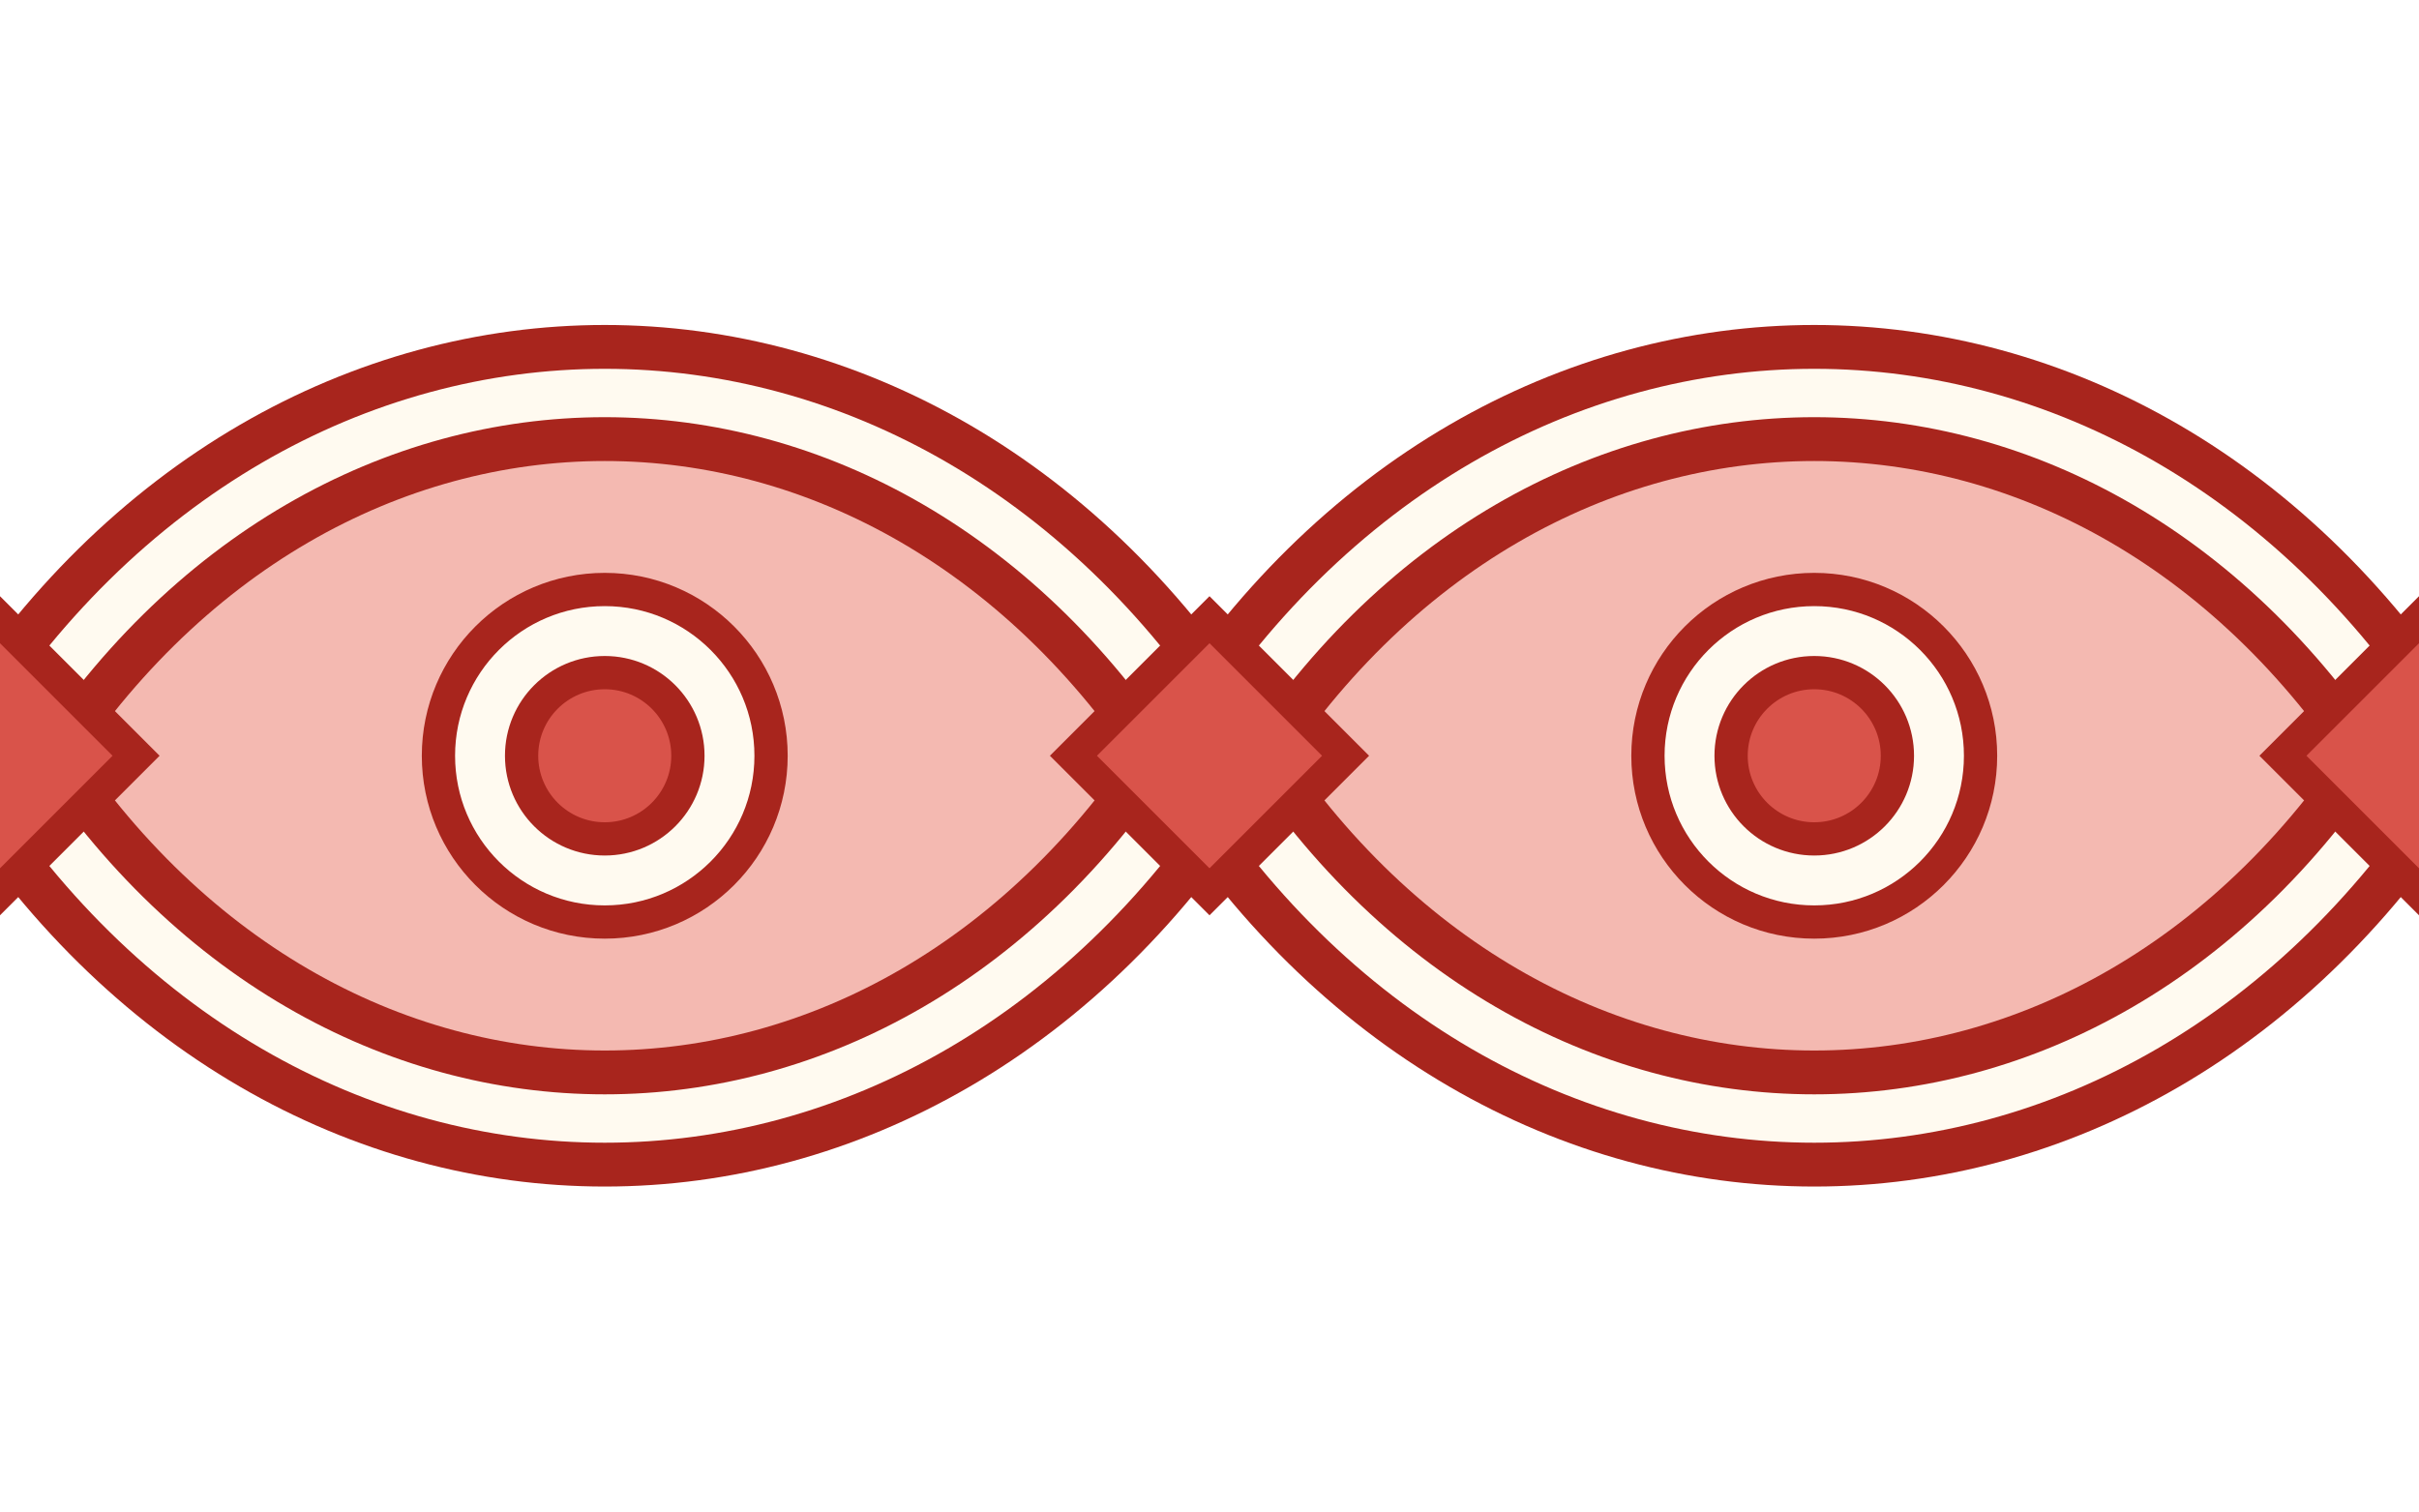
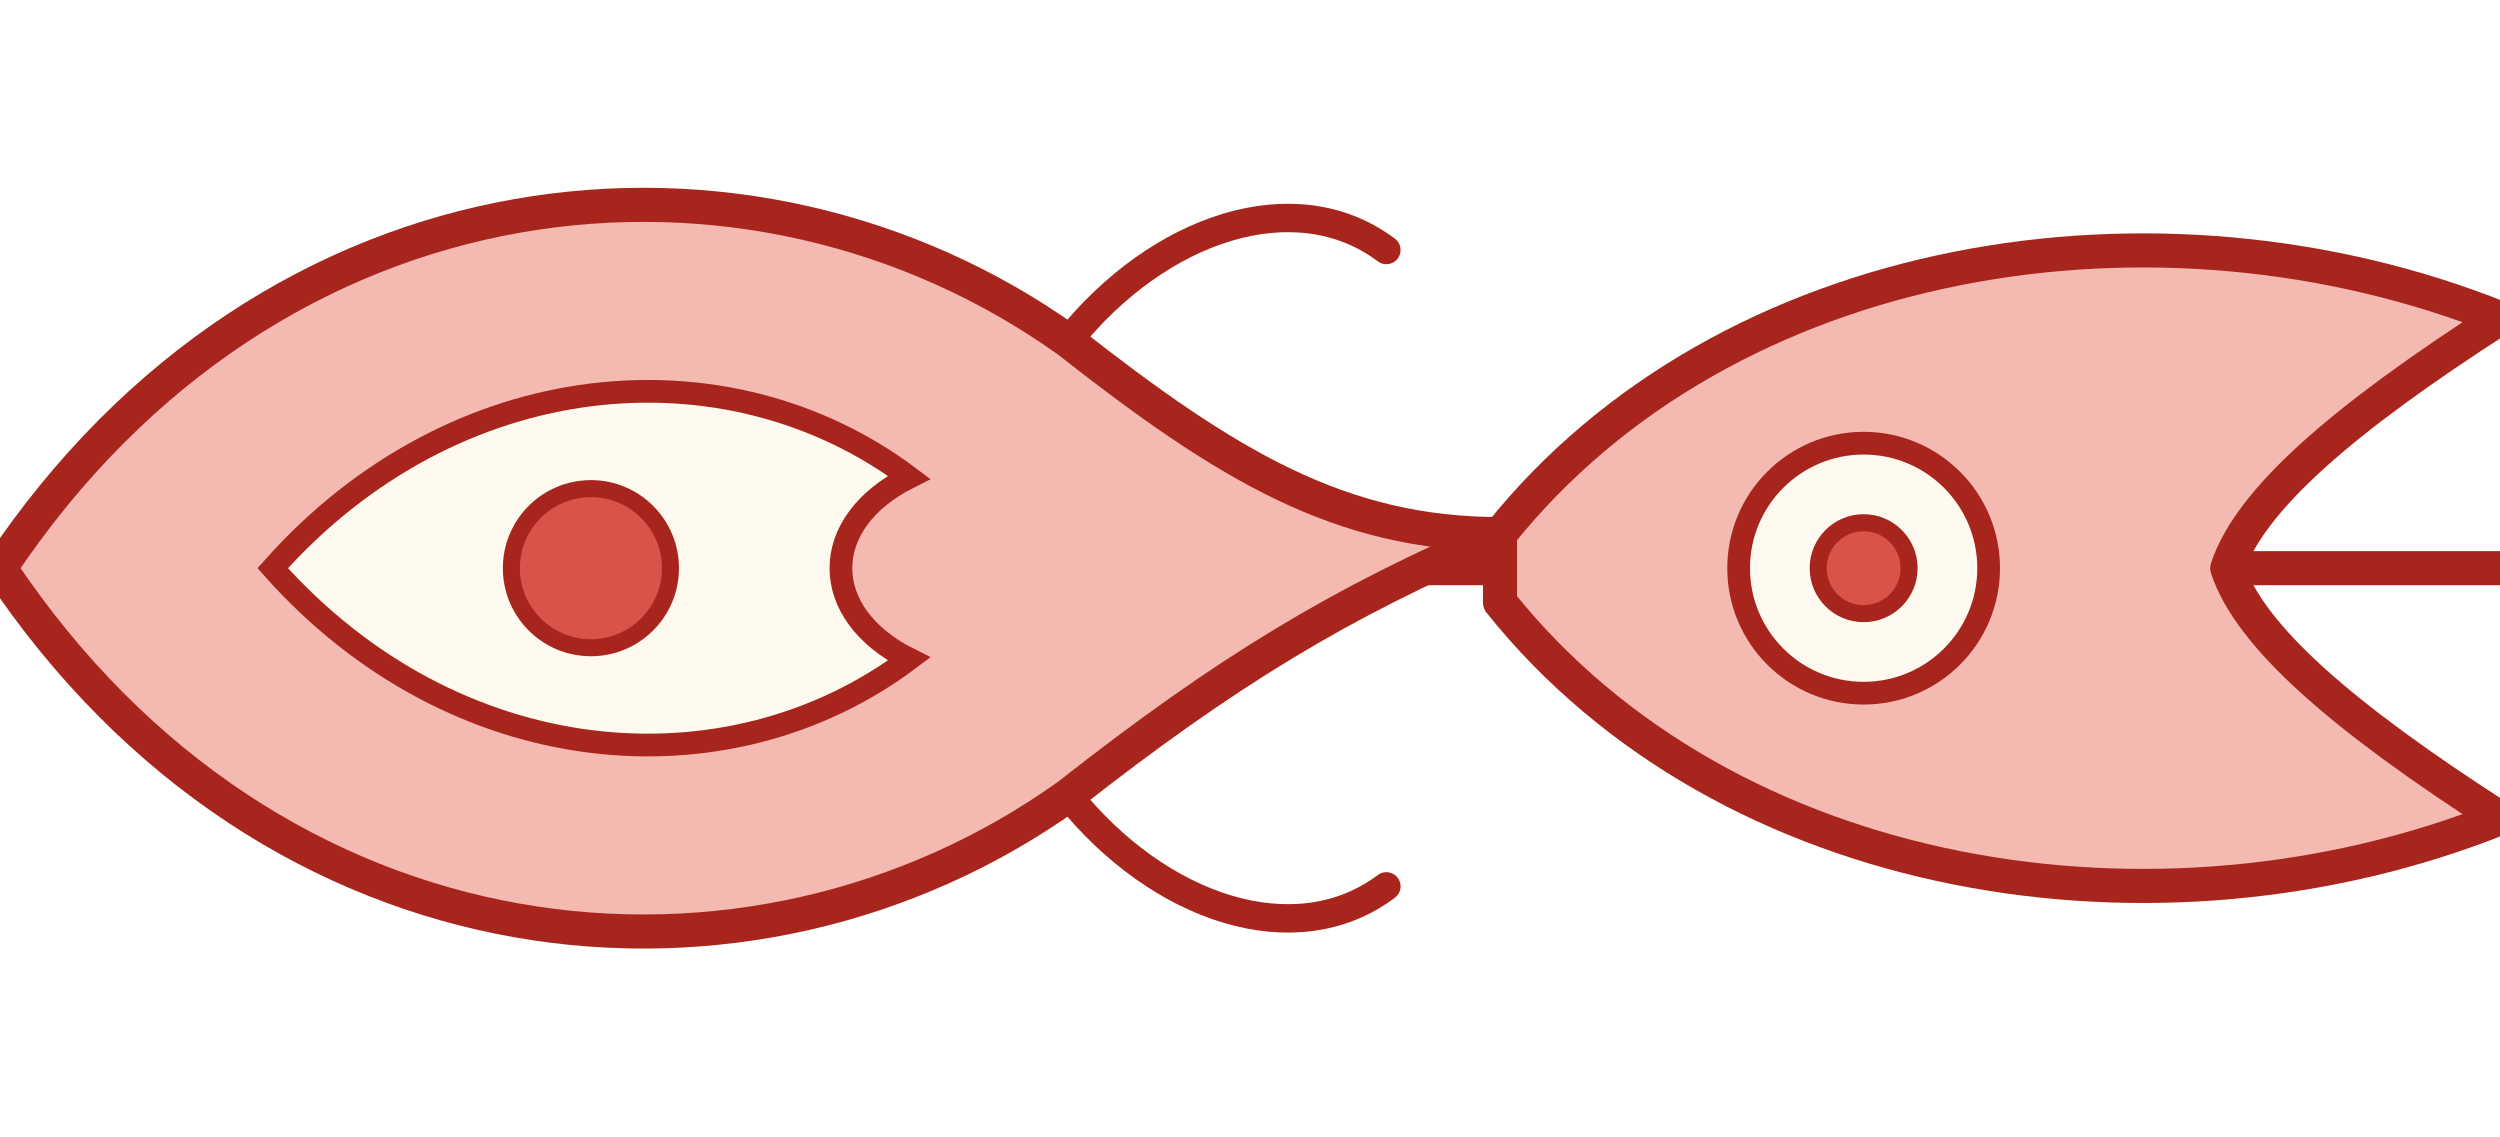
- <svg xmlns="http://www.w3.org/2000/svg" viewBox="0 0 160 100" width="160" height="100">
-   <g stroke="none">
-     <path d="M0 50 C20 18 60 18 80 50 C60 82 20 82 0 50Z" fill="#f4b9b1" />
-     <path d="M80 50 C100 82 140 82 160 50 C140 18 100 18 80 50Z" fill="#f4b9b1" />
+ <svg xmlns="http://www.w3.org/2000/svg" viewBox="0 0 220 100" width="220" height="100">
+   <path d="M0 50 H220" stroke="#a8251d" stroke-width="3" />
+   <g fill="#f4b9b1" stroke="#a8251d" stroke-width="3" stroke-linejoin="round">
+     <path d="M0 50 C24 14 66 10 94 30 C108 41 118 47 132 47 C118 53 108 59 94 70 C66 90 24 86 0 50Z" />
+     <path d="M132 47 C152 22 190 16 220 28 C206 37 198 44 196 50 C198 56 206 63 220 72 C190 84 152 78 132 53Z" />
  </g>
-   <g fill="none" stroke-linecap="butt">
-     <path d="M0 50 C20 18 60 18 80 50 S140 82 160 50" stroke="#a8251d" stroke-width="9" />
-     <path d="M0 50 C20 82 60 82 80 50 S140 18 160 50" stroke="#a8251d" stroke-width="9" />
-     <path d="M0 50 C20 18 60 18 80 50 S140 82 160 50" stroke="#fffaf0" stroke-width="3.2" />
-     <path d="M0 50 C20 82 60 82 80 50 S140 18 160 50" stroke="#fffaf0" stroke-width="3.2" />
+   <g fill="#fffaf0" stroke="#a8251d" stroke-width="2">
+     <path d="M24 50 C40 32 64 30 80 42 C72 46 72 54 80 58 C64 70 40 68 24 50Z" />
+     <circle cx="164" cy="50" r="11" />
  </g>
-   <g stroke="#a8251d" stroke-width="2.2">
-     <circle cx="40" cy="50" r="11" fill="#fffaf0" />
-     <circle cx="120" cy="50" r="11" fill="#fffaf0" />
-     <circle cx="40" cy="50" r="5.5" fill="#d9534a" />
-     <circle cx="120" cy="50" r="5.5" fill="#d9534a" />
-     <path d="M80 41 89 50 80 59 71 50Z" fill="#d9534a" />
-     <path d="M0 41 9 50 0 59 -9 50Z" fill="#d9534a" />
-     <path d="M160 41 169 50 160 59 151 50Z" fill="#d9534a" />
+   <g fill="#d9534a" stroke="#a8251d" stroke-width="1.5">
+     <circle cx="52" cy="50" r="7" />
+     <circle cx="164" cy="50" r="4" />
+   </g>
+   <g fill="none" stroke="#a8251d" stroke-width="2.5" stroke-linecap="round">
+     <path d="M94 30 C102 20 114 16 122 22" />
+     <path d="M94 70 C102 80 114 84 122 78" />
  </g>
</svg>
